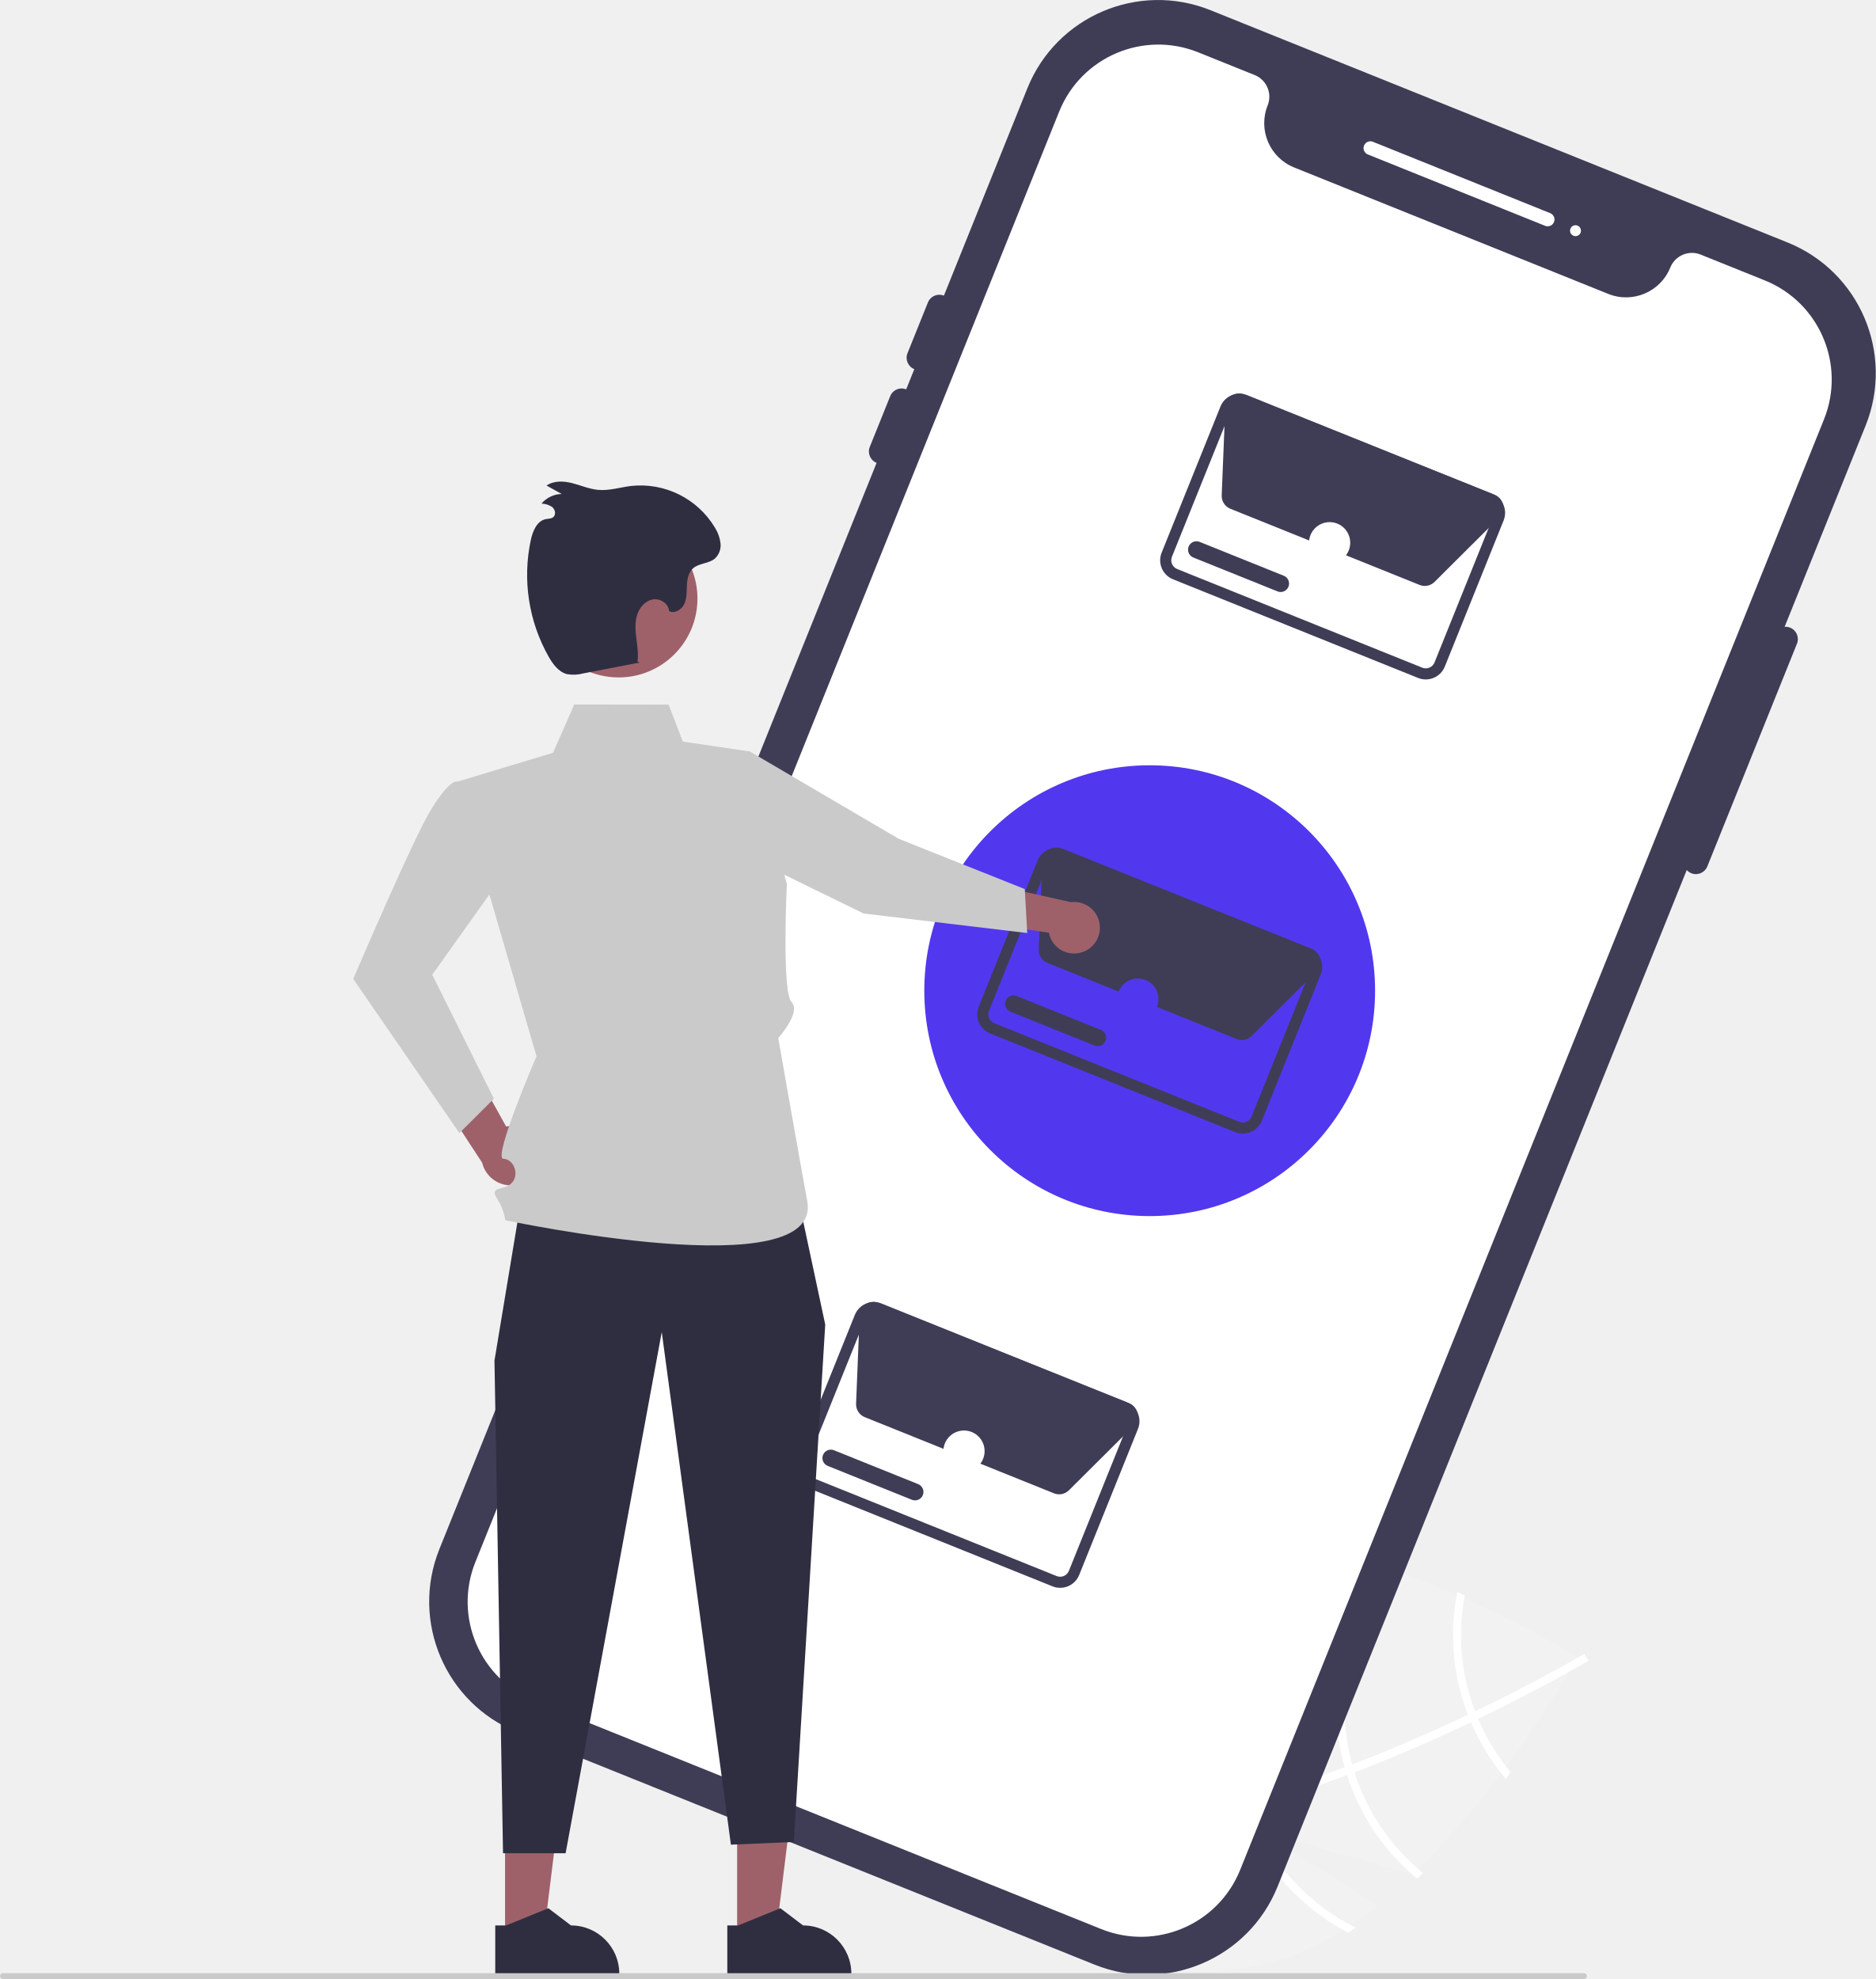
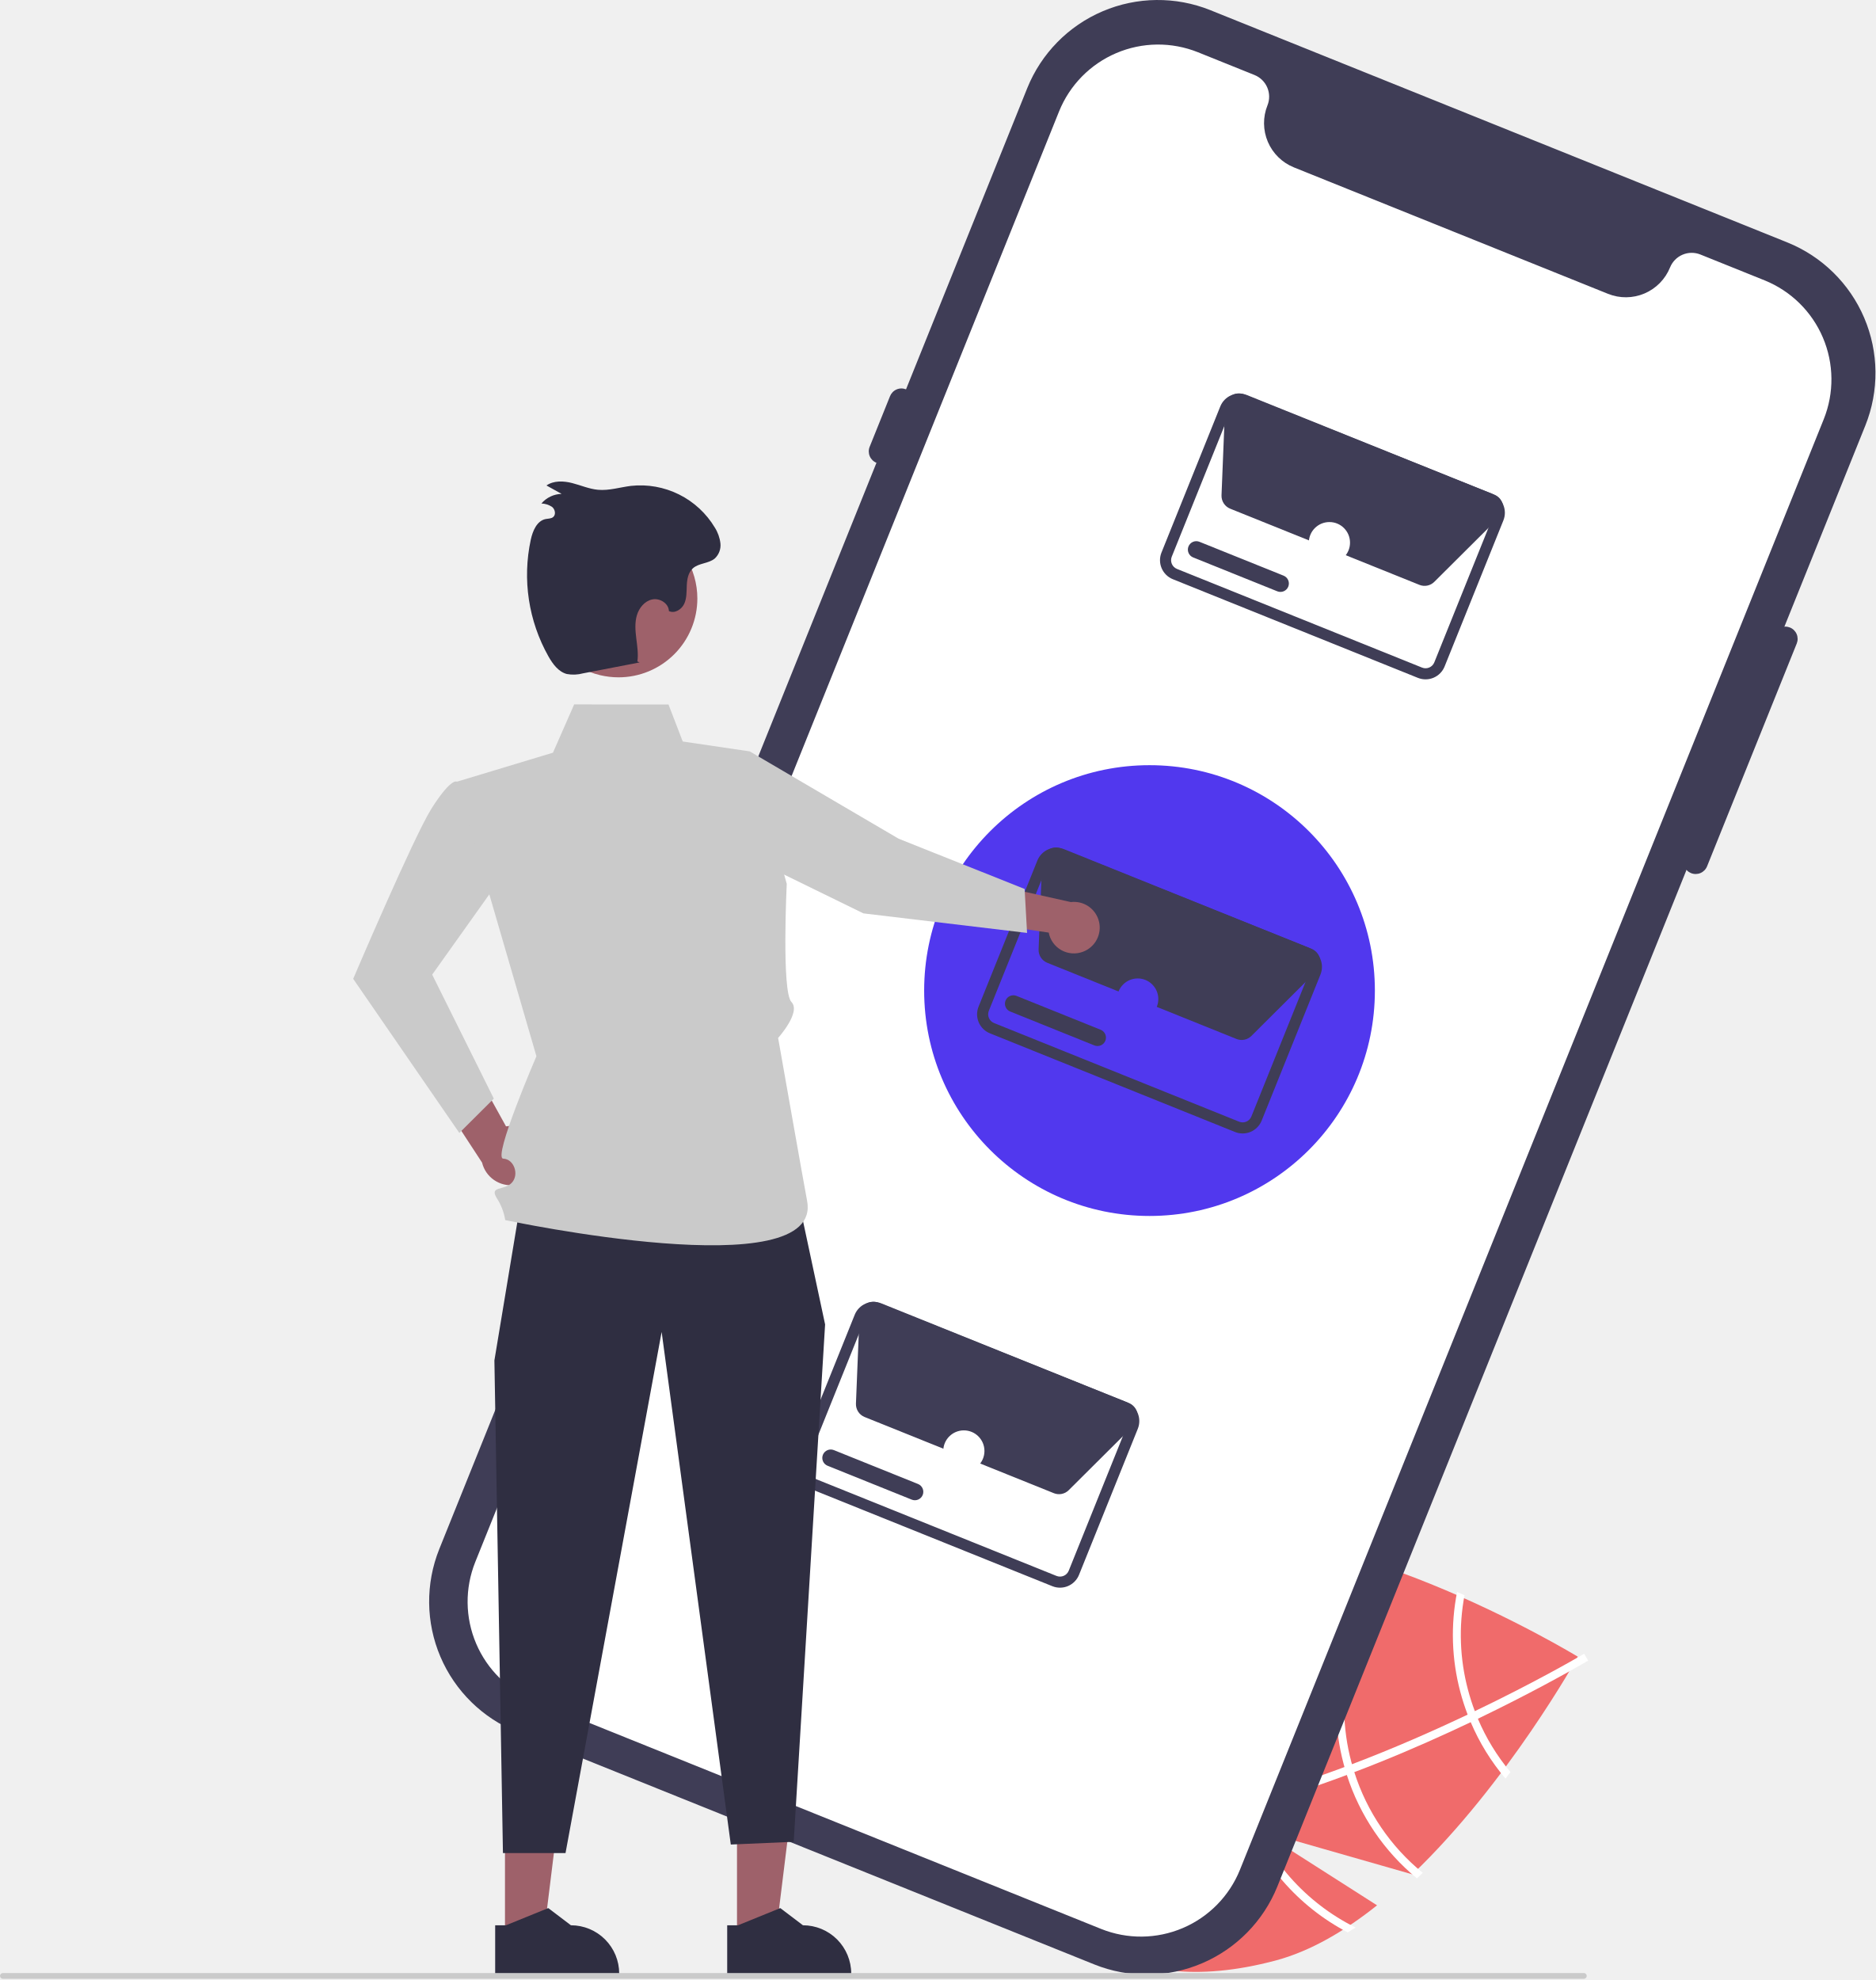
- <svg xmlns="http://www.w3.org/2000/svg" data-name="Layer 1" width="767.931" height="810.136" viewBox="0 0 767.931 810.136">
-   <path d="M779.867,824.976,732.085,794.477l62.239,17.819c39.1-37.353,67.742-89.105,67.742-89.105S757.344,659.245,692.837,676.309,615.951,737.68,628.464,784.986c12.514,47.305,45.181,79.695,109.688,62.631C752.511,843.818,766.614,835.541,779.867,824.976Z" transform="translate(-216.0346 -44.9319)" fill="#f2f2f2" />
-   <path d="M727.333,784.64l-3.18.841c-37.01,9.588-67.496,10.983-91.037,4.124-.345-.094-.678-.208-1.023-.302l.472-1.59.473-1.523c25.516,7.768,57.78,4.37,90.063-3.984,1.043-.259,2.102-.522,3.152-.817,13.635-3.657,27.219-8.143,40.276-13.029,1.014-.369,2.039-.758,3.065-1.148,17.201-6.538,33.399-13.686,47.361-20.31.989-.464,1.974-.943,2.943-1.418,23.586-11.309,40.299-20.9,43.99-23.056.455-.255.701-.405.76-.437l.821,1.383.02.012.825,1.399c-.059.032-.885.537-2.437,1.419-5.788,3.333-21.552,12.185-42.735,22.387-.957.455-1.942.935-2.931,1.399-11.325,5.387-24.063,11.098-37.582,16.527q-5.091,2.054-10.077,3.929c-1.021.405-2.047.794-3.061,1.163Q746.319,779.533,727.333,784.64Z" transform="translate(-216.0346 -44.9319)" fill="#fff" />
-   <path d="M821.141,748.591c-.421-1.017-.846-2.05-1.243-3.107a89.825,89.825,0,0,1-2.805-8.757,87.377,87.377,0,0,1-1.412-38.701c-1.009-.44-2.018-.881-3.047-1.333a90.612,90.612,0,0,0,1.311,40.866,92.94,92.94,0,0,0,3.01,9.343c.393,1.041.818,2.074,1.255,3.087a89.849,89.849,0,0,0,14.244,23.096q1.03-1.359,2.025-2.658A87.077,87.077,0,0,1,821.141,748.591Z" transform="translate(-216.0346 -44.9319)" fill="#fff" />
-   <path d="M770.551,770.445q-.525-1.604-.956-3.233c-.103-.326-.195-.673-.282-1.003a87.84,87.84,0,0,1,17.971-79.332c-1.095-.384-2.191-.768-3.297-1.132a91.102,91.102,0,0,0-17.822,81.296c.117.441.233.881.366,1.318.307,1.098.626,2.175.961,3.249A90.62,90.62,0,0,0,796.207,813.95c.795-.749,1.591-1.499,2.382-2.264A87.237,87.237,0,0,1,770.551,770.445Z" transform="translate(-216.0346 -44.9319)" fill="#fff" />
-   <path d="M727.333,784.64c-.386-1.077-.74-2.162-1.079-3.251-.359-1.168-.703-2.34-1.016-3.521a88.078,88.078,0,0,1,39.669-97.838c-1.462-.371-2.909-.746-4.363-1.086A91.303,91.303,0,0,0,722.09,778.7c.312,1.181.64,2.357,1.011,3.505.327,1.109.682,2.195,1.052,3.275a91.036,91.036,0,0,0,43.714,50.585c1.077-.639,2.126-1.32,3.191-2.006A87.794,87.794,0,0,1,727.333,784.64Z" transform="translate(-216.0346 -44.9319)" fill="#fff" />
-   <path d="M664.11,849.18,427.82,754.069a57.663,57.663,0,0,1-31.924-74.939L636.644,81.024a57.663,57.663,0,0,1,74.939-31.925l236.291,95.111A57.663,57.663,0,0,1,979.798,219.15L739.05,817.255A57.663,57.663,0,0,1,664.11,849.18Z" transform="translate(-216.0346 -44.9319)" fill="#3f3d56" />
-   <path d="M938.553,159.734l-26.302-10.587a9.553,9.553,0,0,0-12.417,5.29,19.531,19.531,0,0,1-25.387,10.815L745.81,113.473A19.531,19.531,0,0,1,734.995,88.086a9.553,9.553,0,0,0-5.29-12.417l-23.192-9.335a43.741,43.741,0,0,0-56.837,24.213l-239.037,593.854a43.741,43.741,0,0,0,24.213,56.838l232.039,93.4a43.741,43.741,0,0,0,56.837-24.213l239.037-593.854A43.741,43.741,0,0,0,938.553,159.734Z" transform="translate(-216.0346 -44.9319)" fill="#fff" />
-   <path d="M848.577,137.371l-72.57-29.211a2.794,2.794,0,1,1,2.086-5.184L850.663,132.187a2.794,2.794,0,1,1-2.086,5.184Z" transform="translate(-216.0346 -44.9319)" fill="#fff" />
-   <circle cx="644.989" cy="94.437" r="2.235" fill="#fff" />
-   <path d="M908.443,402.406a5.035,5.035,0,0,1-2.787-6.543l36.722-91.231a5.029,5.029,0,0,1,9.33,3.756l-36.722,91.231A5.035,5.035,0,0,1,908.443,402.406Z" transform="translate(-216.0346 -44.9319)" fill="#3f3d56" />
-   <path d="M590.34,196.059a5.035,5.035,0,0,1-2.787-6.543l8.346-20.734a5.029,5.029,0,1,1,9.33,3.756l-8.346,20.734A5.035,5.035,0,0,1,590.34,196.059Z" transform="translate(-216.0346 -44.9319)" fill="#3f3d56" />
-   <path d="M574.9,234.418a5.035,5.035,0,0,1-2.787-6.543l8.346-20.734a5.029,5.029,0,1,1,9.33,3.756l-8.346,20.734A5.035,5.035,0,0,1,574.9,234.418Z" transform="translate(-216.0346 -44.9319)" fill="#3f3d56" />
-   <path d="M796.616,322.475,696.237,282.071a8.396,8.396,0,0,1-4.643-10.895l24.091-59.851a8.396,8.396,0,0,1,10.894-4.643l100.379,40.404a8.396,8.396,0,0,1,4.643,10.894l-24.091,59.852A8.398,8.398,0,0,1,796.616,322.475Zm-71.729-111.583a3.849,3.849,0,0,0-4.993,2.129l-24.089,59.847a3.85,3.85,0,0,0,2.129,4.994l100.372,40.401a3.851,3.851,0,0,0,4.997-2.129L827.391,256.288a3.85,3.85,0,0,0-2.129-4.993Z" transform="translate(-216.0346 -44.9319)" fill="#3f3d56" />
-   <path d="M797.211,284.39l-.006-.002L719.72,253.198a5.675,5.675,0,0,1-3.539-5.47l1.463-36.292a5.656,5.656,0,0,1,7.754-5.022l102.546,41.074a5.655,5.655,0,0,1,3.159,7.318l.336.337-3.215,3.203-0-.001-24.912,24.804A5.642,5.642,0,0,1,797.211,284.39Z" transform="translate(-216.0346 -44.9319)" fill="#3f3d56" />
-   <path d="M739.025,287.03,704.563,273.158a3.451,3.451,0,0,1,2.577-6.403l34.462,13.872a3.451,3.451,0,0,1-2.577,6.403Z" transform="translate(-216.0346 -44.9319)" fill="#3f3d56" />
-   <circle cx="544.327" cy="222.18" r="8.436" fill="#fff" />
-   <path d="M646.936,694.335l-100.379-40.405a8.396,8.396,0,0,1-4.643-10.895l24.091-59.851a8.396,8.396,0,0,1,10.894-4.643l100.379,40.404a8.396,8.396,0,0,1,4.643,10.894l-24.091,59.852A8.398,8.398,0,0,1,646.936,694.335ZM575.207,582.752a3.849,3.849,0,0,0-4.993,2.129l-24.089,59.847a3.85,3.85,0,0,0,2.129,4.994L648.625,690.124a3.851,3.851,0,0,0,4.997-2.129l24.089-59.846a3.849,3.849,0,0,0-2.129-4.993Z" transform="translate(-216.0346 -44.9319)" fill="#3f3d56" />
-   <path d="M647.531,656.25l-.006-.002L570.039,625.059a5.675,5.675,0,0,1-3.539-5.47l1.463-36.292a5.656,5.656,0,0,1,7.754-5.022l102.546,41.074a5.655,5.655,0,0,1,3.159,7.318l.336.337-3.215,3.203-0-.001L653.629,655.011A5.642,5.642,0,0,1,647.531,656.25Z" transform="translate(-216.0346 -44.9319)" fill="#3f3d56" />
-   <path d="M589.345,658.89l-34.462-13.872a3.451,3.451,0,0,1,2.577-6.403l34.462,13.872a3.451,3.451,0,0,1-2.577,6.403Z" transform="translate(-216.0346 -44.9319)" fill="#3f3d56" />
-   <circle cx="394.646" cy="594.04" r="8.436" fill="#fff" />
-   <circle cx="470.668" cy="405.554" r="92.272" fill="#5138ee" />
-   <path d="M721.721,508.383,621.341,467.979a8.396,8.396,0,0,1-4.643-10.895l24.091-59.851a8.396,8.396,0,0,1,10.894-4.643l100.379,40.404a8.396,8.396,0,0,1,4.643,10.894l-24.091,59.852A8.398,8.398,0,0,1,721.721,508.383ZM649.992,396.8a3.849,3.849,0,0,0-4.993,2.129l-24.089,59.847a3.85,3.85,0,0,0,2.129,4.994l100.372,40.401a3.851,3.851,0,0,0,4.997-2.129l24.089-59.846a3.849,3.849,0,0,0-2.129-4.993Z" transform="translate(-216.0346 -44.9319)" fill="#3f3d56" />
-   <path d="M722.316,470.298l-.006-.002-77.486-31.189a5.675,5.675,0,0,1-3.539-5.47l1.463-36.292a5.656,5.656,0,0,1,7.754-5.022l102.546,41.074a5.655,5.655,0,0,1,3.159,7.318l.336.337-3.215,3.203-0-.001L728.414,469.058A5.642,5.642,0,0,1,722.316,470.298Z" transform="translate(-216.0346 -44.9319)" fill="#3f3d56" />
-   <path d="M664.13,472.938l-34.462-13.872a3.451,3.451,0,0,1,2.577-6.403l34.462,13.872A3.451,3.451,0,0,1,664.13,472.938Z" transform="translate(-216.0346 -44.9319)" fill="#3f3d56" />
-   <path d="M437.354,518.028a12.074,12.074,0,0,0-14.134-11.959l-20.776-37.543-10.343,19.753L413.415,520.903a12.14,12.14,0,0,0,23.939-2.875Z" transform="translate(-216.0346 -44.9319)" fill="#9e616a" />
-   <path d="M423.93,366.384l-21.365-1.499s-2.632-.358-9.869,11.119-32.046,69.676-32.046,69.676l43.464,63.087,14.117-14.053-25.238-50.763,24.191-33.975Z" transform="translate(-216.0346 -44.9319)" fill="#cacaca" />
-   <path d="M659.466,434.585a10.483,10.483,0,0,1-14.034-7.837l-36.854-5.426,12.897-14.436,33.02,7.366a10.539,10.539,0,0,1,4.971,20.333Z" transform="translate(-216.0346 -44.9319)" fill="#9e616a" />
-   <polygon points="301.766 793.352 317.515 793.352 325.007 732.606 301.764 732.607 301.766 793.352" fill="#9e616a" />
-   <path d="M513.784,833.142l4.433-0,17.306-7.038,9.276,7.037H544.8a19.766,19.766,0,0,1,19.765,19.765v.642l-50.781.002Z" transform="translate(-216.0346 -44.9319)" fill="#2f2e41" />
-   <polygon points="206.766 793.352 222.515 793.352 230.007 732.606 206.764 732.607 206.766 793.352" fill="#9e616a" />
-   <path d="M418.784,833.142l4.433-0,17.306-7.038,9.276,7.037H449.8a19.766,19.766,0,0,1,19.765,19.765v.642l-50.781.002Z" transform="translate(-216.0346 -44.9319)" fill="#2f2e41" />
-   <polygon points="212.841 494.222 202.432 556.966 205.932 758.659 231.551 758.659 270.911 545.313 299.224 755.152 324.983 754.037 337.838 542.227 326.287 488.162 212.841 494.222" fill="#2f2e41" />
-   <path d="M523.006,352.559l-27.42-4.04-5.83-15.137-38.63-.053L442.446,353.094l-39.475,11.918,32.705,112.347S417.652,519.111,422.085,519.29s6.617,6.517,3.525,9.848-9.296,1.212-6.194,6.271a23.624,23.624,0,0,1,3.496,9.036s130.8,27.925,123.554-8.084c-.901-4.476-11.83-66.492-11.83-66.492s9.517-10.531,5.449-14.716-1.92-48.384-1.92-48.384Z" transform="translate(-216.0346 -44.9319)" fill="#cacaca" />
-   <polygon points="302.483 312.537 306.971 307.628 367.941 343.378 419.531 363.953 420.531 381.953 353.531 373.953 306.111 350.766 302.483 312.537" fill="#cacaca" />
-   <path d="M501.565,289.971a32.275,32.275,0,0,1-32.275,32.275,33.134,33.134,0,0,1-7.549-.883,32.287,32.287,0,1,1,39.823-31.392Z" transform="translate(-216.0346 -44.9319)" fill="#9e616a" />
-   <path d="M477.935,316.143l-23.181,4.471a15.016,15.016,0,0,1-6.623.275c-3.448-.908-5.759-4.09-7.523-7.189a68.075,68.075,0,0,1-7.244-47.81c.792-3.595,2.484-7.714,6.092-8.446,1.048-.213,2.233-.129,3.063-.804,1.222-.994.82-3.101-.38-4.121a8.157,8.157,0,0,0-4.425-1.438,11.186,11.186,0,0,1,8.273-3.935l-6.2-3.445c2.987-2.072,6.999-1.883,10.522-.988s6.914,2.412,10.533,2.751c4.544.426,9.028-1.034,13.557-1.599a35.542,35.542,0,0,1,34.333,17.089,15.43,15.43,0,0,1,2.281,6.427,7.391,7.391,0,0,1-2.307,6.208c-2.538,2.135-6.537,1.821-8.996,4.047-1.895,1.716-2.367,4.486-2.474,7.041s.014,5.223-1.08,7.534-3.951,4.048-6.235,2.899c-.101-3.164-3.748-5.404-6.846-4.751s-5.385,3.47-6.277,6.508-.627,6.284-.239,9.426.893,6.321.457,9.456" transform="translate(-216.0346 -44.9319)" fill="#2f2e41" />
-   <circle cx="465.83" cy="409.024" r="8.436" fill="#5138ee" />
-   <path d="M864.519,855.068h-647.294a1.191,1.191,0,0,1,0-2.381h647.294a1.191,1.191,0,0,1,0,2.381Z" transform="translate(-216.0346 -44.9319)" fill="#cacaca" />
+ <svg xmlns="http://www.w3.org/2000/svg" width="360" height="380" viewBox="0 0 360 380" fill="none">
+   <path d="M264.319 365.669L241.919 351.371L271.096 359.725C289.425 342.214 302.852 317.953 302.852 317.953C302.852 317.953 253.76 287.976 223.52 295.975C193.279 303.975 187.476 324.745 193.342 346.922C199.209 369.098 214.523 384.282 244.763 376.283C251.494 374.502 258.105 370.622 264.319 365.669Z" fill="#F06B6B" />
+   <path d="M239.691 346.759L238.2 347.154C220.851 351.649 206.559 352.303 195.523 349.087C195.361 349.043 195.205 348.989 195.044 348.945L195.265 348.2L195.487 347.486C207.448 351.128 222.573 349.535 237.707 345.618C238.196 345.497 238.693 345.373 239.185 345.235C245.577 343.521 251.945 341.418 258.066 339.127C258.542 338.954 259.022 338.772 259.503 338.589C267.567 335.525 275.16 332.174 281.706 329.068C282.169 328.851 282.631 328.626 283.085 328.403C294.142 323.102 301.977 318.605 303.707 317.595C303.92 317.475 304.036 317.405 304.064 317.39L304.448 318.039L304.458 318.044L304.844 318.7C304.817 318.715 304.429 318.952 303.702 319.365C300.989 320.928 293.599 325.078 283.668 329.86C283.219 330.073 282.757 330.298 282.294 330.516C276.985 333.041 271.013 335.718 264.675 338.263C263.084 338.905 261.51 339.519 259.951 340.105C259.473 340.295 258.992 340.477 258.517 340.65C251.9 343.127 245.625 345.164 239.691 346.759Z" fill="white" />
+   <path d="M283.668 329.86C283.471 329.383 283.271 328.899 283.085 328.403C282.577 327.058 282.138 325.688 281.77 324.298C280.195 318.376 279.969 312.176 281.108 306.156C280.635 305.949 280.162 305.743 279.68 305.531C278.422 311.88 278.632 318.433 280.294 324.689C280.687 326.172 281.158 327.634 281.706 329.068C281.89 329.557 282.089 330.041 282.294 330.516C283.959 334.442 286.21 338.092 288.971 341.343C289.293 340.918 289.61 340.503 289.921 340.097C287.344 337.011 285.237 333.561 283.668 329.86V329.86Z" fill="white" />
+   <path d="M259.951 340.105C259.787 339.604 259.638 339.099 259.503 338.589C259.455 338.436 259.412 338.274 259.371 338.119C257.673 331.7 257.552 324.966 259.019 318.49C260.486 312.014 263.497 305.99 267.795 300.929C267.282 300.749 266.768 300.569 266.25 300.398C261.93 305.63 258.919 311.817 257.466 318.444C256.013 325.072 256.16 331.95 257.895 338.509C257.95 338.716 258.004 338.923 258.066 339.127C258.21 339.642 258.36 340.147 258.517 340.65C261.004 348.423 265.678 355.314 271.979 360.5C272.352 360.148 272.725 359.797 273.095 359.438C266.926 354.41 262.358 347.691 259.951 340.105V340.105Z" fill="white" />
+   <path d="M239.691 346.759C239.51 346.255 239.344 345.746 239.185 345.235C239.017 344.688 238.855 344.138 238.709 343.585C236.437 334.957 237.021 325.825 240.374 317.557C243.726 309.288 249.667 302.329 257.306 297.719C256.62 297.545 255.942 297.369 255.26 297.21C247.722 302.121 241.922 309.283 238.686 317.678C235.45 326.073 234.942 335.275 237.233 343.975C237.38 344.529 237.533 345.08 237.707 345.618C237.861 346.138 238.027 346.647 238.2 347.154C241.777 357.371 249.102 365.848 258.693 370.867C259.198 370.568 259.69 370.248 260.189 369.927C250.604 365.164 243.251 356.854 239.691 346.759Z" fill="white" />
+   <path d="M210.053 377.016L99.282 332.428C92.644 329.748 87.34 324.543 84.534 317.957C81.729 311.371 81.65 303.941 84.316 297.297L197.177 16.91C199.857 10.272 205.061 4.968 211.647 2.163C218.234 -0.643 225.664 -0.722 232.308 1.944L343.079 46.531C349.717 49.212 355.02 54.416 357.826 61.002C360.632 67.588 360.71 75.018 358.045 81.662L245.184 362.049C242.503 368.687 237.299 373.991 230.713 376.797C224.127 379.603 216.697 379.681 210.053 377.016Z" fill="#3F3D56" />
+   <path d="M338.709 53.808L326.379 48.845C325.278 48.404 324.047 48.416 322.956 48.881C321.864 49.346 321.002 50.225 320.558 51.325C319.65 53.574 317.887 55.371 315.656 56.322C313.425 57.272 310.908 57.299 308.657 56.395L248.353 32.122C246.104 31.214 244.307 29.451 243.356 27.22C242.406 24.989 242.38 22.471 243.283 20.221C243.725 19.12 243.712 17.889 243.247 16.797C242.782 15.706 241.903 14.844 240.803 14.399L229.931 10.023C224.892 8.002 219.257 8.062 214.262 10.19C209.267 12.318 205.32 16.34 203.286 21.374L91.228 299.768C89.207 304.808 89.267 310.443 91.394 315.438C93.522 320.433 97.544 324.38 102.578 326.413L211.356 370.199C216.396 372.22 222.031 372.159 227.026 370.032C232.021 367.904 235.968 363.882 238.001 358.848L350.06 80.453C352.081 75.414 352.021 69.779 349.893 64.784C347.765 59.789 343.743 55.842 338.709 53.808V53.808Z" fill="white" />
+   <path d="M324.594 167.571C324.015 167.337 323.552 166.883 323.307 166.308C323.062 165.733 323.055 165.084 323.288 164.504L340.503 121.736C340.737 121.156 341.191 120.693 341.766 120.449C342.341 120.204 342.989 120.198 343.569 120.431C344.149 120.664 344.612 121.118 344.857 121.693C345.102 122.268 345.109 122.916 344.877 123.496L327.662 166.265C327.428 166.844 326.973 167.307 326.398 167.552C325.823 167.797 325.174 167.804 324.594 167.571V167.571Z" fill="#3F3D56" />
+   <path d="M168.232 88.82C167.652 88.586 167.189 88.131 166.944 87.556C166.699 86.981 166.692 86.332 166.925 85.752L170.837 76.032C170.953 75.744 171.123 75.482 171.34 75.26C171.557 75.039 171.815 74.862 172.1 74.74C172.385 74.618 172.691 74.554 173.001 74.551C173.311 74.548 173.619 74.606 173.907 74.721C174.194 74.837 174.456 75.008 174.677 75.225C174.899 75.442 175.075 75.701 175.196 75.986C175.317 76.272 175.381 76.578 175.384 76.888C175.386 77.198 175.328 77.505 175.212 77.793L171.299 87.513C171.065 88.093 170.611 88.556 170.036 88.801C169.46 89.046 168.812 89.052 168.232 88.82V88.82Z" fill="#3F3D56" />
+   <path d="M272.171 130.1L225.114 111.159C224.149 110.768 223.379 110.011 222.971 109.054C222.563 108.097 222.551 107.018 222.937 106.051L234.231 77.994C234.622 77.03 235.378 76.259 236.335 75.852C237.292 75.444 238.372 75.431 239.338 75.817L286.395 94.758C287.359 95.149 288.129 95.906 288.537 96.863C288.945 97.82 288.957 98.899 288.572 99.865L277.278 127.923C276.887 128.887 276.13 129.658 275.173 130.065C274.216 130.473 273.137 130.486 272.171 130.1ZM238.545 77.791C238.102 77.614 237.607 77.62 237.168 77.807C236.73 77.994 236.383 78.347 236.204 78.789L224.911 106.845C224.734 107.288 224.74 107.783 224.927 108.221C225.114 108.66 225.467 109.007 225.909 109.186L272.962 128.126C273.405 128.303 273.901 128.297 274.339 128.11C274.778 127.923 275.125 127.57 275.305 127.128L286.598 99.072C286.774 98.629 286.768 98.135 286.581 97.696C286.394 97.257 286.041 96.911 285.599 96.731L238.545 77.791Z" fill="#3F3D56" />
+   <path d="M272.45 112.246L272.447 112.245L236.122 97.624C235.616 97.419 235.185 97.062 234.888 96.603C234.591 96.145 234.443 95.606 234.463 95.06L235.149 78.046C235.166 77.622 235.285 77.209 235.495 76.84C235.705 76.472 236.001 76.159 236.357 75.928C236.713 75.698 237.119 75.556 237.541 75.515C237.964 75.474 238.39 75.534 238.784 75.692L286.856 94.948C287.506 95.208 288.027 95.715 288.304 96.358C288.581 97.001 288.593 97.727 288.337 98.378L288.495 98.536L286.987 100.038L286.987 100.037L275.308 111.665C274.941 112.032 274.475 112.282 273.966 112.386C273.458 112.489 272.931 112.44 272.45 112.246V112.246Z" fill="#3F3D56" />
+   <path d="M245.172 113.484L229.017 106.981C228.619 106.82 228.301 106.509 228.133 106.114C227.965 105.719 227.961 105.274 228.121 104.876C228.281 104.478 228.593 104.16 228.987 103.992C229.382 103.824 229.827 103.819 230.225 103.979L246.381 110.482C246.779 110.642 247.096 110.954 247.264 111.349C247.432 111.743 247.437 112.189 247.277 112.587C247.117 112.985 246.805 113.303 246.41 113.471C246.016 113.639 245.57 113.644 245.172 113.484V113.484Z" fill="#3F3D56" />
+   <path d="M255.175 108.101C257.359 108.101 259.129 106.331 259.129 104.146C259.129 101.962 257.359 100.192 255.175 100.192C252.99 100.192 251.22 101.962 251.22 104.146C251.22 106.331 252.99 108.101 255.175 108.101Z" fill="white" />
+   <path d="M202.002 304.426L154.944 285.484C153.98 285.093 153.21 284.337 152.802 283.38C152.394 282.422 152.382 281.343 152.768 280.377L164.062 252.319C164.453 251.355 165.209 250.585 166.166 250.177C167.123 249.769 168.203 249.757 169.169 250.142L216.226 269.084C217.19 269.474 217.96 270.231 218.368 271.188C218.776 272.145 218.788 273.224 218.403 274.191L207.109 302.249C206.718 303.213 205.961 303.983 205.004 304.391C204.047 304.799 202.968 304.811 202.002 304.426V304.426ZM168.376 252.116C167.933 251.94 167.438 251.945 166.999 252.132C166.561 252.319 166.214 252.672 166.035 253.114L154.742 281.17C154.565 281.613 154.571 282.108 154.758 282.546C154.945 282.985 155.298 283.332 155.74 283.511L202.793 302.451C203.236 302.628 203.732 302.622 204.17 302.435C204.609 302.248 204.956 301.895 205.136 301.453L216.429 273.398C216.605 272.955 216.599 272.46 216.412 272.021C216.225 271.583 215.872 271.236 215.43 271.057L168.376 252.116Z" fill="#3F3D56" />
+   <path d="M202.281 286.572L202.278 286.57L165.953 271.949C165.447 271.744 165.016 271.388 164.719 270.929C164.422 270.47 164.274 269.931 164.294 269.385L164.98 252.372C164.997 251.948 165.115 251.534 165.326 251.165C165.536 250.797 165.831 250.484 166.188 250.253C166.544 250.023 166.95 249.881 167.372 249.84C167.795 249.799 168.221 249.86 168.615 250.017L216.687 269.273C217.337 269.533 217.857 270.04 218.135 270.683C218.412 271.326 218.424 272.052 218.168 272.704L218.325 272.861L216.818 274.363L216.818 274.362L205.139 285.99C204.772 286.357 204.306 286.607 203.797 286.711C203.289 286.814 202.762 286.766 202.281 286.572Z" fill="#3F3D56" />
+   <path d="M175.003 287.809L158.848 281.306C158.45 281.146 158.132 280.834 157.964 280.439C157.796 280.044 157.792 279.599 157.952 279.201C158.112 278.803 158.424 278.485 158.818 278.317C159.213 278.149 159.658 278.144 160.056 278.304L176.212 284.807C176.409 284.886 176.588 285.004 176.74 285.153C176.892 285.301 177.013 285.478 177.096 285.674C177.179 285.869 177.223 286.079 177.225 286.292C177.228 286.504 177.188 286.715 177.108 286.912C177.029 287.109 176.912 287.289 176.763 287.44C176.614 287.592 176.437 287.713 176.242 287.796C176.046 287.88 175.836 287.924 175.624 287.926C175.411 287.928 175.2 287.888 175.003 287.809V287.809Z" fill="#3F3D56" />
+   <path d="M185.006 282.426C187.19 282.426 188.96 280.656 188.96 278.472C188.96 276.287 187.19 274.517 185.006 274.517C182.821 274.517 181.051 276.287 181.051 278.472C181.051 280.656 182.821 282.426 185.006 282.426Z" fill="white" />
+   <path d="M220.644 233.367C244.534 233.367 263.9 214.001 263.9 190.111C263.9 166.221 244.534 146.854 220.644 146.854C196.754 146.854 177.387 166.221 177.387 190.111C177.387 214.001 196.754 233.367 220.644 233.367Z" fill="#5138EE" />
+   <path d="M237.06 217.252L190.003 198.311C189.039 197.92 188.269 197.164 187.861 196.207C187.453 195.249 187.441 194.17 187.827 193.204L199.12 165.146C199.511 164.182 200.268 163.412 201.225 163.004C202.182 162.596 203.261 162.584 204.228 162.969L251.284 181.911C252.248 182.301 253.019 183.058 253.426 184.015C253.834 184.972 253.847 186.051 253.461 187.018L242.167 215.076C241.776 216.04 241.02 216.81 240.063 217.218C239.106 217.625 238.026 217.638 237.06 217.252V217.252ZM203.434 164.943C202.991 164.767 202.497 164.772 202.058 164.959C201.619 165.146 201.273 165.499 201.093 165.941L189.8 193.997C189.624 194.44 189.63 194.935 189.817 195.373C190.004 195.812 190.357 196.159 190.798 196.338L237.852 215.278C238.295 215.455 238.79 215.449 239.229 215.262C239.668 215.075 240.015 214.722 240.194 214.28L251.487 186.224C251.664 185.782 251.658 185.287 251.471 184.848C251.284 184.41 250.931 184.063 250.489 183.884L203.434 164.943Z" fill="#3F3D56" />
+   <path d="M237.339 199.399L237.337 199.397L201.012 184.776C200.505 184.571 200.074 184.215 199.778 183.756C199.481 183.297 199.332 182.758 199.353 182.212L200.038 165.199C200.056 164.775 200.174 164.361 200.384 163.992C200.595 163.624 200.89 163.311 201.246 163.08C201.602 162.85 202.009 162.708 202.431 162.667C202.853 162.626 203.279 162.687 203.673 162.844L251.746 182.1C252.396 182.36 252.916 182.867 253.194 183.51C253.471 184.153 253.483 184.879 253.227 185.531L253.384 185.688L251.877 187.19L251.877 187.189L240.198 198.817C239.831 199.184 239.364 199.434 238.856 199.538C238.348 199.641 237.82 199.593 237.339 199.399V199.399Z" fill="#3F3D56" />
+   <path d="M210.062 200.636L193.906 194.133C193.509 193.973 193.191 193.661 193.023 193.266C192.855 192.871 192.85 192.426 193.011 192.028C193.171 191.63 193.482 191.312 193.877 191.144C194.271 190.976 194.717 190.971 195.115 191.131L211.27 197.634C211.668 197.795 211.986 198.106 212.154 198.501C212.322 198.896 212.326 199.341 212.166 199.739C212.006 200.137 211.694 200.455 211.3 200.623C210.905 200.791 210.46 200.796 210.062 200.636V200.636Z" fill="#3F3D56" />
+   <path d="M103.751 221.774C103.755 220.947 103.578 220.128 103.232 219.377C102.885 218.625 102.379 217.959 101.747 217.424C101.115 216.89 100.374 216.5 99.575 216.283C98.777 216.066 97.94 216.027 97.125 216.168L87.385 198.568L82.536 207.828L92.529 223.122C92.857 224.476 93.67 225.663 94.814 226.457C95.959 227.252 97.355 227.599 98.739 227.433C100.122 227.266 101.396 226.599 102.32 225.556C103.244 224.513 103.753 223.167 103.751 221.774H103.751Z" fill="#9E616A" />
+   <path d="M97.458 150.685L87.442 149.982C87.442 149.982 86.209 149.814 82.816 155.194C79.423 160.575 67.793 187.858 67.793 187.858L88.168 217.433L94.786 210.845L82.955 187.047L94.295 171.12L97.458 150.685Z" fill="#CACACA" />
+   <path d="M207.876 182.657C207.204 182.913 206.485 183.018 205.769 182.966C205.052 182.914 204.356 182.706 203.729 182.356C203.101 182.005 202.558 181.522 202.138 180.939C201.718 180.356 201.431 179.689 201.297 178.983L184.02 176.439L190.066 169.672L205.545 173.125C206.746 172.978 207.959 173.277 208.954 173.964C209.949 174.652 210.657 175.681 210.944 176.856C211.232 178.031 211.078 179.27 210.512 180.339C209.947 181.408 209.009 182.233 207.876 182.657V182.657Z" fill="#9E616A" />
+   <path d="M141.464 371.907H148.847L152.359 343.43L141.463 343.431L141.464 371.907Z" fill="#9E616A" />
+   <path d="M139.581 369.497L141.659 369.497L149.772 366.198L154.12 369.497H154.121C156.578 369.497 158.935 370.473 160.673 372.211C162.41 373.948 163.387 376.305 163.387 378.762V379.063L139.581 379.064L139.581 369.497Z" fill="#2F2E41" />
+   <path d="M96.929 371.907H104.312L107.824 343.43L96.928 343.431L96.929 371.907Z" fill="#9E616A" />
+   <path d="M95.046 369.497L97.124 369.497L105.237 366.198L109.585 369.497H109.586C112.043 369.497 114.4 370.473 116.137 372.211C117.875 373.948 118.851 376.305 118.852 378.762V379.063L95.046 379.064L95.046 369.497Z" fill="#2F2E41" />
+   <path d="M99.777 231.678L94.897 261.092L96.538 355.644H108.548L126.999 255.629L140.272 354L152.348 353.477L158.374 254.182L152.959 228.837L99.777 231.678Z" fill="#2F2E41" />
+   <path d="M143.904 144.204L131.05 142.31L128.317 135.214L110.207 135.189L106.138 144.454L87.633 150.041L102.965 202.709C102.965 202.709 94.515 222.282 96.593 222.366C98.671 222.449 99.695 225.421 98.246 226.982C96.796 228.544 93.888 227.551 95.342 229.922C96.175 231.206 96.733 232.648 96.981 234.158C96.981 234.158 158.299 247.249 154.902 230.369C154.48 228.27 149.356 199.198 149.356 199.198C149.356 199.198 153.818 194.261 151.911 192.299C150.004 190.337 151.011 169.617 151.011 169.617L143.904 144.204Z" fill="#CACACA" />
+   <path d="M141.8 146.505L143.904 144.204L172.486 160.963L196.671 170.609L197.14 179.047L165.731 175.296L143.501 164.427L141.8 146.505Z" fill="#CACACA" />
+   <path d="M133.853 114.863C133.853 116.85 133.462 118.817 132.701 120.653C131.941 122.489 130.826 124.157 129.421 125.561C128.016 126.966 126.348 128.081 124.513 128.841C122.677 129.602 120.71 129.993 118.723 129.993C117.531 129.991 116.344 129.852 115.184 129.579C112.421 128.916 109.9 127.488 107.91 125.458C105.92 123.429 104.542 120.881 103.933 118.105C103.324 115.329 103.509 112.438 104.466 109.762C105.424 107.086 107.115 104.734 109.347 102.974C111.579 101.215 114.261 100.12 117.086 99.814C119.912 99.507 122.766 100.003 125.323 101.243C127.88 102.484 130.036 104.419 131.545 106.828C133.053 109.236 133.853 112.021 133.853 114.863V114.863Z" fill="#9E616A" />
+   <path d="M122.775 127.132L111.908 129.228C110.896 129.502 109.835 129.546 108.804 129.357C107.187 128.931 106.104 127.439 105.277 125.987C101.44 119.183 100.232 111.208 101.881 103.574C102.252 101.888 103.045 99.957 104.737 99.614C105.228 99.514 105.783 99.554 106.172 99.237C106.745 98.771 106.557 97.784 105.994 97.305C105.383 96.884 104.662 96.65 103.92 96.631C104.399 96.067 104.993 95.612 105.661 95.294C106.33 94.976 107.058 94.803 107.798 94.787L104.891 93.171C106.291 92.2 108.172 92.289 109.824 92.709C111.475 93.128 113.065 93.839 114.762 93.998C116.892 94.198 118.994 93.513 121.117 93.249C124.285 92.905 127.485 93.477 130.338 94.897C133.191 96.317 135.576 98.525 137.212 101.26C137.789 102.172 138.154 103.201 138.282 104.273C138.34 104.809 138.273 105.351 138.085 105.856C137.897 106.361 137.594 106.816 137.2 107.183C136.01 108.184 134.136 108.037 132.983 109.081C132.094 109.885 131.873 111.184 131.823 112.381C131.773 113.579 131.83 114.83 131.317 115.913C130.803 116.996 129.464 117.81 128.393 117.272C128.346 115.789 126.636 114.738 125.184 115.045C123.732 115.351 122.66 116.672 122.242 118.096C121.824 119.52 121.948 121.041 122.13 122.514C122.312 123.987 122.548 125.477 122.344 126.947" fill="#2F2E41" />
+   <path d="M218.376 195.692C220.56 195.692 222.331 193.922 222.331 191.738C222.331 189.553 220.56 187.783 218.376 187.783C216.192 187.783 214.421 189.553 214.421 191.738C214.421 193.922 216.192 195.692 218.376 195.692Z" fill="#5138EE" />
+   <path d="M304.003 379.776H0.557C0.409 379.775 0.267 379.716 0.163 379.612C0.059 379.507 0 379.365 0 379.218C0 379.07 0.059 378.928 0.163 378.823C0.267 378.719 0.409 378.66 0.557 378.659H304.003C304.151 378.659 304.293 378.718 304.398 378.823C304.502 378.928 304.561 379.07 304.561 379.218C304.561 379.366 304.502 379.508 304.398 379.612C304.293 379.717 304.151 379.776 304.003 379.776Z" fill="#CACACA" />
</svg>
